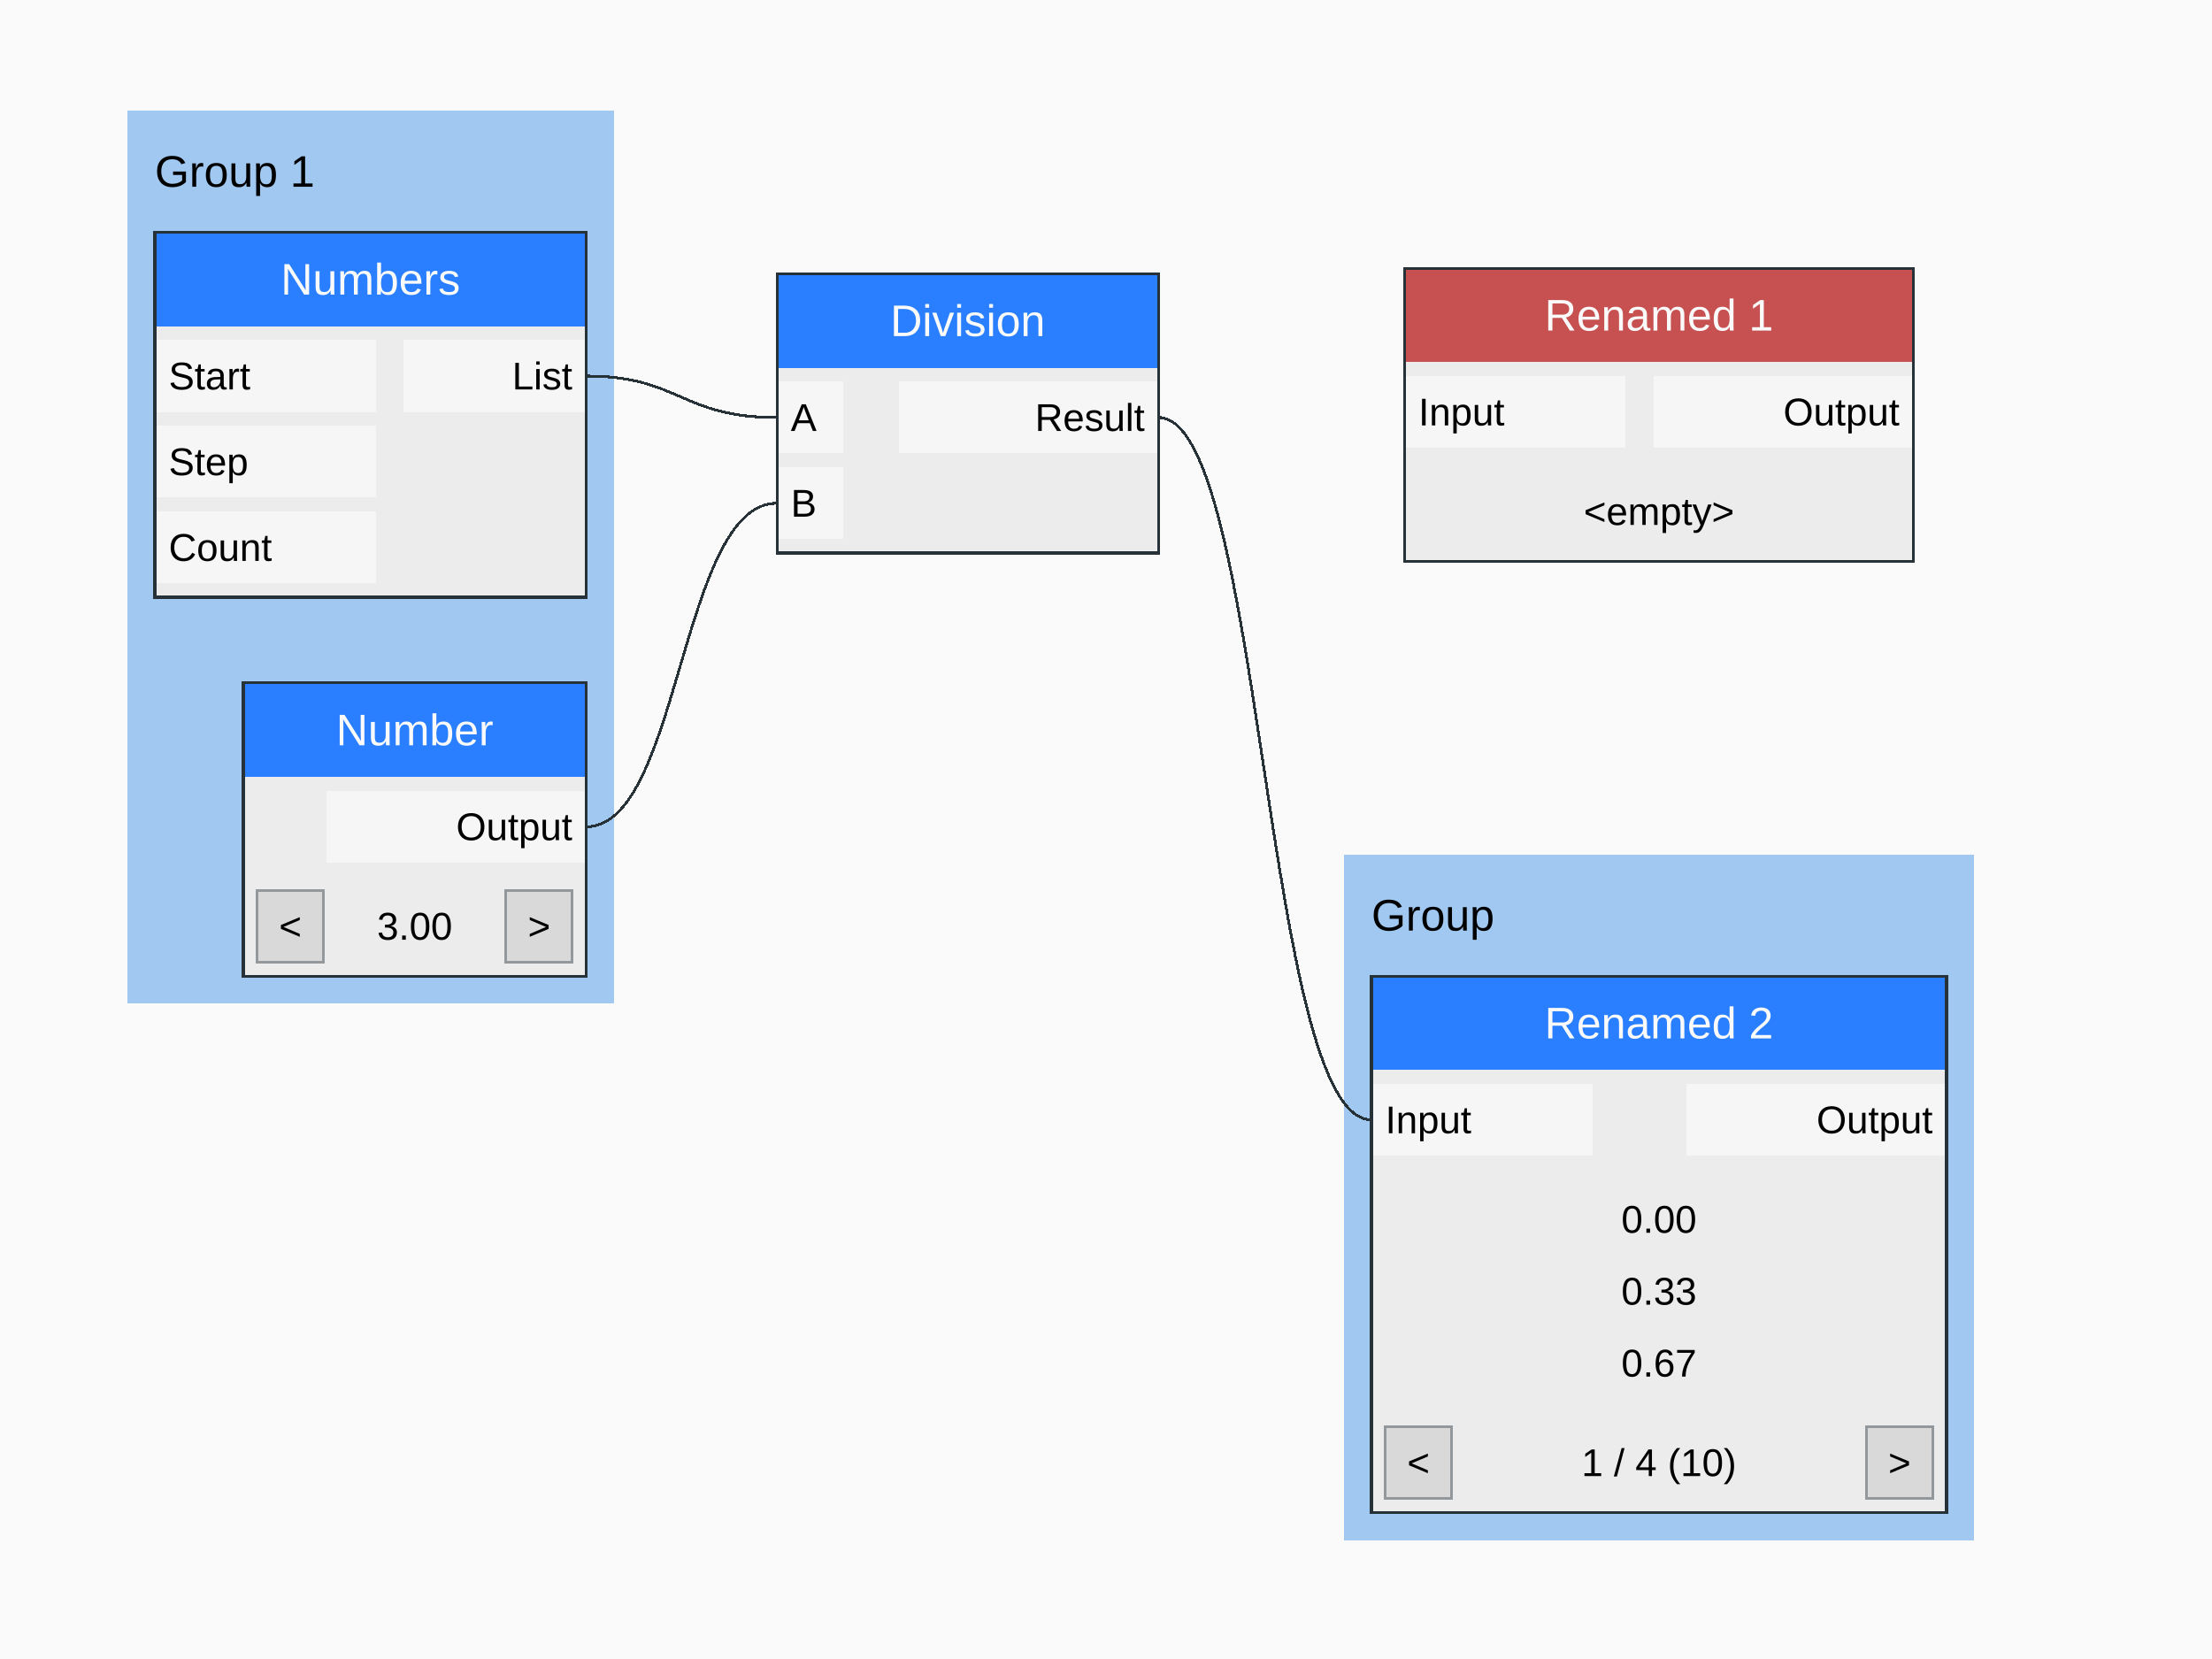
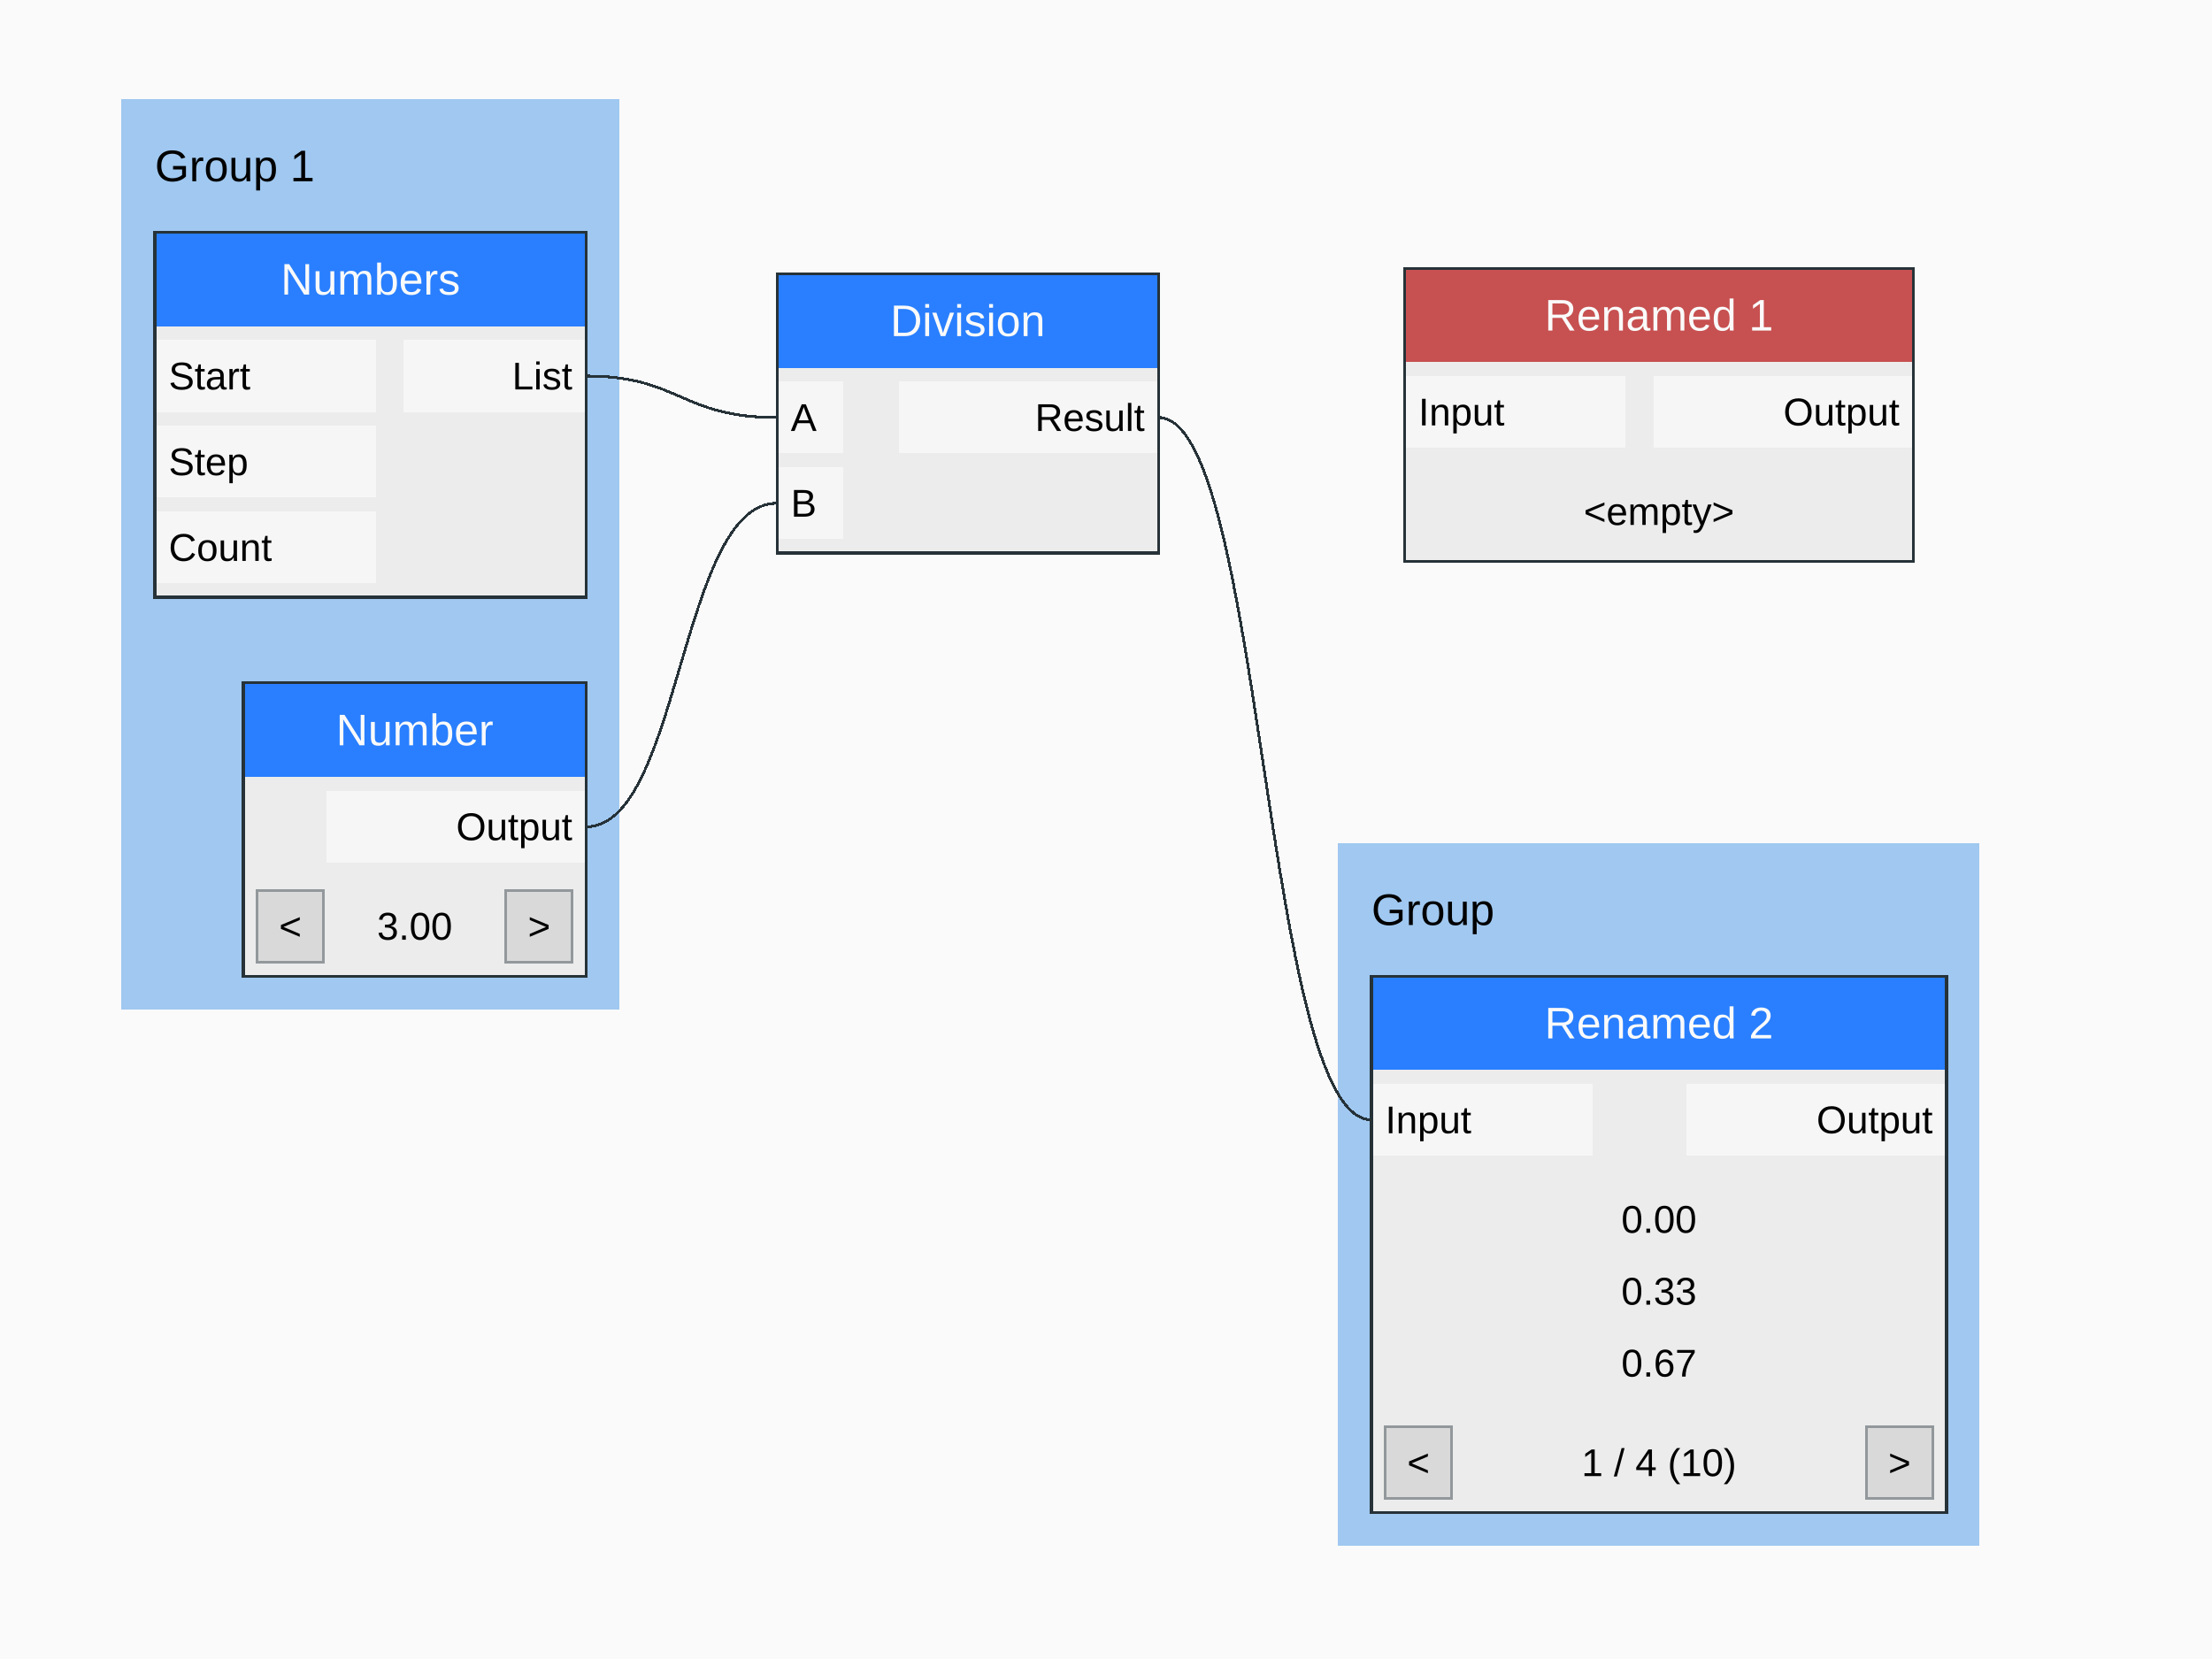
<svg xmlns="http://www.w3.org/2000/svg" version="1.1" width="800" height="600" shape-rendering="crispEdges">
  <rect x="0" y="0" width="800" height="600" style="fill:rgb(250,250,250);" />
-   <rect x="46" y="40" width="176" height="323" style="fill:rgb(160,200,240);" />
-   <text x="56" y="62" dominant-baseline="central" text-anchor="start" style="fill:rgb(0,0,0);font-family:Arial;font-size:16px;">Group 1</text>
-   <rect x="486" y="309" width="228" height="248" style="fill:rgb(160,200,240);" />
-   <text x="496" y="331" dominant-baseline="central" text-anchor="start" style="fill:rgb(0,0,0);font-family:Arial;font-size:16px;">Group</text>
+   <rect x="44" y="36" width="180" height="329" style="fill:rgb(160,200,240);" />
+   <text x="56" y="60" dominant-baseline="central" text-anchor="start" style="fill:rgb(0,0,0);font-family:Arial;font-size:16px;">Group 1</text>
+   <rect x="484" y="305" width="232" height="254" style="fill:rgb(160,200,240);" />
+   <text x="496" y="329" dominant-baseline="central" text-anchor="start" style="fill:rgb(0,0,0);font-family:Arial;font-size:16px;">Group</text>
  <path d="M212,136 C246,136 246,151 281,151" style="fill:none;stroke-width:1px;stroke:rgb(38,50,56);" />
  <path d="M212,299 C246,299 246,182 281,182" style="fill:none;stroke-width:1px;stroke:rgb(38,50,56);" />
  <path d="M419,151 C457,151 457,405 496,405" style="fill:none;stroke-width:1px;stroke:rgb(38,50,56);" />
  <rect x="56" y="84" width="156" height="34" style="fill:rgb(41,127,255);" />
  <text x="134" y="101" dominant-baseline="central" text-anchor="middle" style="fill:rgb(250,250,250);font-family:Arial;font-size:16px;">Numbers</text>
  <rect x="56" y="118" width="156" height="98" style="fill:rgb(236,236,236);" />
  <rect x="56" y="123" width="80" height="26" style="fill:rgb(246,246,246);" />
  <text x="61" y="136" dominant-baseline="central" text-anchor="start" style="fill:rgb(0,0,0);font-family:Arial;font-size:14px;">Start</text>
  <rect x="56" y="154" width="80" height="26" style="fill:rgb(246,246,246);" />
  <text x="61" y="167" dominant-baseline="central" text-anchor="start" style="fill:rgb(0,0,0);font-family:Arial;font-size:14px;">Step</text>
  <rect x="56" y="185" width="80" height="26" style="fill:rgb(246,246,246);" />
  <text x="61" y="198" dominant-baseline="central" text-anchor="start" style="fill:rgb(0,0,0);font-family:Arial;font-size:14px;">Count</text>
  <rect x="146" y="123" width="66" height="26" style="fill:rgb(246,246,246);" />
  <text x="207" y="136" dominant-baseline="central" text-anchor="end" style="fill:rgb(0,0,0);font-family:Arial;font-size:14px;">List</text>
  <rect x="56" y="84" width="156" height="132" style="fill:none;stroke-width:1px;stroke:rgb(38,50,56);" />
  <rect x="88" y="247" width="124" height="34" style="fill:rgb(41,127,255);" />
  <text x="150" y="264" dominant-baseline="central" text-anchor="middle" style="fill:rgb(250,250,250);font-family:Arial;font-size:16px;">Number</text>
  <rect x="88" y="281" width="124" height="36" style="fill:rgb(236,236,236);" />
  <rect x="118" y="286" width="94" height="26" style="fill:rgb(246,246,246);" />
  <text x="207" y="299" dominant-baseline="central" text-anchor="end" style="fill:rgb(0,0,0);font-family:Arial;font-size:14px;">Output</text>
  <rect x="88" y="317" width="124" height="36" style="fill:rgb(236,236,236);" />
  <text x="150" y="335" dominant-baseline="central" text-anchor="middle" style="fill:rgb(0,0,0);font-family:Arial;font-size:14px;">3.00</text>
  <rect x="93" y="322" width="24" height="26" style="fill:rgb(217,217,217);" />
  <text x="105" y="335" dominant-baseline="central" text-anchor="middle" style="fill:rgb(0,0,0);font-family:Arial;font-size:14px;">&lt;</text>
  <rect x="93" y="322" width="24" height="26" style="fill:none;stroke-width:1px;stroke:rgb(146,152,155);" />
  <rect x="183" y="322" width="24" height="26" style="fill:rgb(217,217,217);" />
  <text x="195" y="335" dominant-baseline="central" text-anchor="middle" style="fill:rgb(0,0,0);font-family:Arial;font-size:14px;">&gt;</text>
  <rect x="183" y="322" width="24" height="26" style="fill:none;stroke-width:1px;stroke:rgb(146,152,155);" />
  <rect x="88" y="247" width="124" height="106" style="fill:none;stroke-width:1px;stroke:rgb(38,50,56);" />
  <rect x="281" y="99" width="138" height="34" style="fill:rgb(41,127,255);" />
  <text x="350" y="116" dominant-baseline="central" text-anchor="middle" style="fill:rgb(250,250,250);font-family:Arial;font-size:16px;">Division</text>
  <rect x="281" y="133" width="138" height="67" style="fill:rgb(236,236,236);" />
  <rect x="281" y="138" width="24" height="26" style="fill:rgb(246,246,246);" />
  <text x="286" y="151" dominant-baseline="central" text-anchor="start" style="fill:rgb(0,0,0);font-family:Arial;font-size:14px;">A</text>
  <rect x="281" y="169" width="24" height="26" style="fill:rgb(246,246,246);" />
  <text x="286" y="182" dominant-baseline="central" text-anchor="start" style="fill:rgb(0,0,0);font-family:Arial;font-size:14px;">B</text>
  <rect x="325" y="138" width="94" height="26" style="fill:rgb(246,246,246);" />
  <text x="414" y="151" dominant-baseline="central" text-anchor="end" style="fill:rgb(0,0,0);font-family:Arial;font-size:14px;">Result</text>
  <rect x="281" y="99" width="138" height="101" style="fill:none;stroke-width:1px;stroke:rgb(38,50,56);" />
  <rect x="508" y="97" width="184" height="34" style="fill:rgb(199,80,80);" />
  <text x="600" y="114" dominant-baseline="central" text-anchor="middle" style="fill:rgb(250,250,250);font-family:Arial;font-size:16px;">Renamed 1</text>
  <rect x="508" y="131" width="184" height="36" style="fill:rgb(236,236,236);" />
  <rect x="508" y="136" width="80" height="26" style="fill:rgb(246,246,246);" />
  <text x="513" y="149" dominant-baseline="central" text-anchor="start" style="fill:rgb(0,0,0);font-family:Arial;font-size:14px;">Input</text>
  <rect x="598" y="136" width="94" height="26" style="fill:rgb(246,246,246);" />
  <text x="687" y="149" dominant-baseline="central" text-anchor="end" style="fill:rgb(0,0,0);font-family:Arial;font-size:14px;">Output</text>
  <rect x="508" y="167" width="184" height="36" style="fill:rgb(236,236,236);" />
  <text x="600" y="185" dominant-baseline="central" text-anchor="middle" style="fill:rgb(0,0,0);font-family:Arial;font-size:14px;">&lt;empty&gt;</text>
  <rect x="508" y="97" width="184" height="106" style="fill:none;stroke-width:1px;stroke:rgb(38,50,56);" />
  <rect x="496" y="353" width="208" height="34" style="fill:rgb(41,127,255);" />
  <text x="600" y="370" dominant-baseline="central" text-anchor="middle" style="fill:rgb(250,250,250);font-family:Arial;font-size:16px;">Renamed 2</text>
  <rect x="496" y="387" width="208" height="36" style="fill:rgb(236,236,236);" />
  <rect x="496" y="392" width="80" height="26" style="fill:rgb(246,246,246);" />
  <text x="501" y="405" dominant-baseline="central" text-anchor="start" style="fill:rgb(0,0,0);font-family:Arial;font-size:14px;">Input</text>
  <rect x="610" y="392" width="94" height="26" style="fill:rgb(246,246,246);" />
  <text x="699" y="405" dominant-baseline="central" text-anchor="end" style="fill:rgb(0,0,0);font-family:Arial;font-size:14px;">Output</text>
  <rect x="496" y="423" width="208" height="88" style="fill:rgb(236,236,236);" />
  <text x="600" y="441" dominant-baseline="central" text-anchor="middle" style="fill:rgb(0,0,0);font-family:Arial;font-size:14px;">0.00</text>
  <text x="600" y="467" dominant-baseline="central" text-anchor="middle" style="fill:rgb(0,0,0);font-family:Arial;font-size:14px;">0.33</text>
  <text x="600" y="493" dominant-baseline="central" text-anchor="middle" style="fill:rgb(0,0,0);font-family:Arial;font-size:14px;">0.67</text>
  <rect x="496" y="511" width="208" height="36" style="fill:rgb(236,236,236);" />
  <text x="600" y="529" dominant-baseline="central" text-anchor="middle" style="fill:rgb(0,0,0);font-family:Arial;font-size:14px;">1 / 4 (10)</text>
  <rect x="501" y="516" width="24" height="26" style="fill:rgb(217,217,217);" />
  <text x="513" y="529" dominant-baseline="central" text-anchor="middle" style="fill:rgb(0,0,0);font-family:Arial;font-size:14px;">&lt;</text>
  <rect x="501" y="516" width="24" height="26" style="fill:none;stroke-width:1px;stroke:rgb(146,152,155);" />
  <rect x="675" y="516" width="24" height="26" style="fill:rgb(217,217,217);" />
  <text x="687" y="529" dominant-baseline="central" text-anchor="middle" style="fill:rgb(0,0,0);font-family:Arial;font-size:14px;">&gt;</text>
  <rect x="675" y="516" width="24" height="26" style="fill:none;stroke-width:1px;stroke:rgb(146,152,155);" />
  <rect x="496" y="353" width="208" height="194" style="fill:none;stroke-width:1px;stroke:rgb(38,50,56);" />
</svg>
